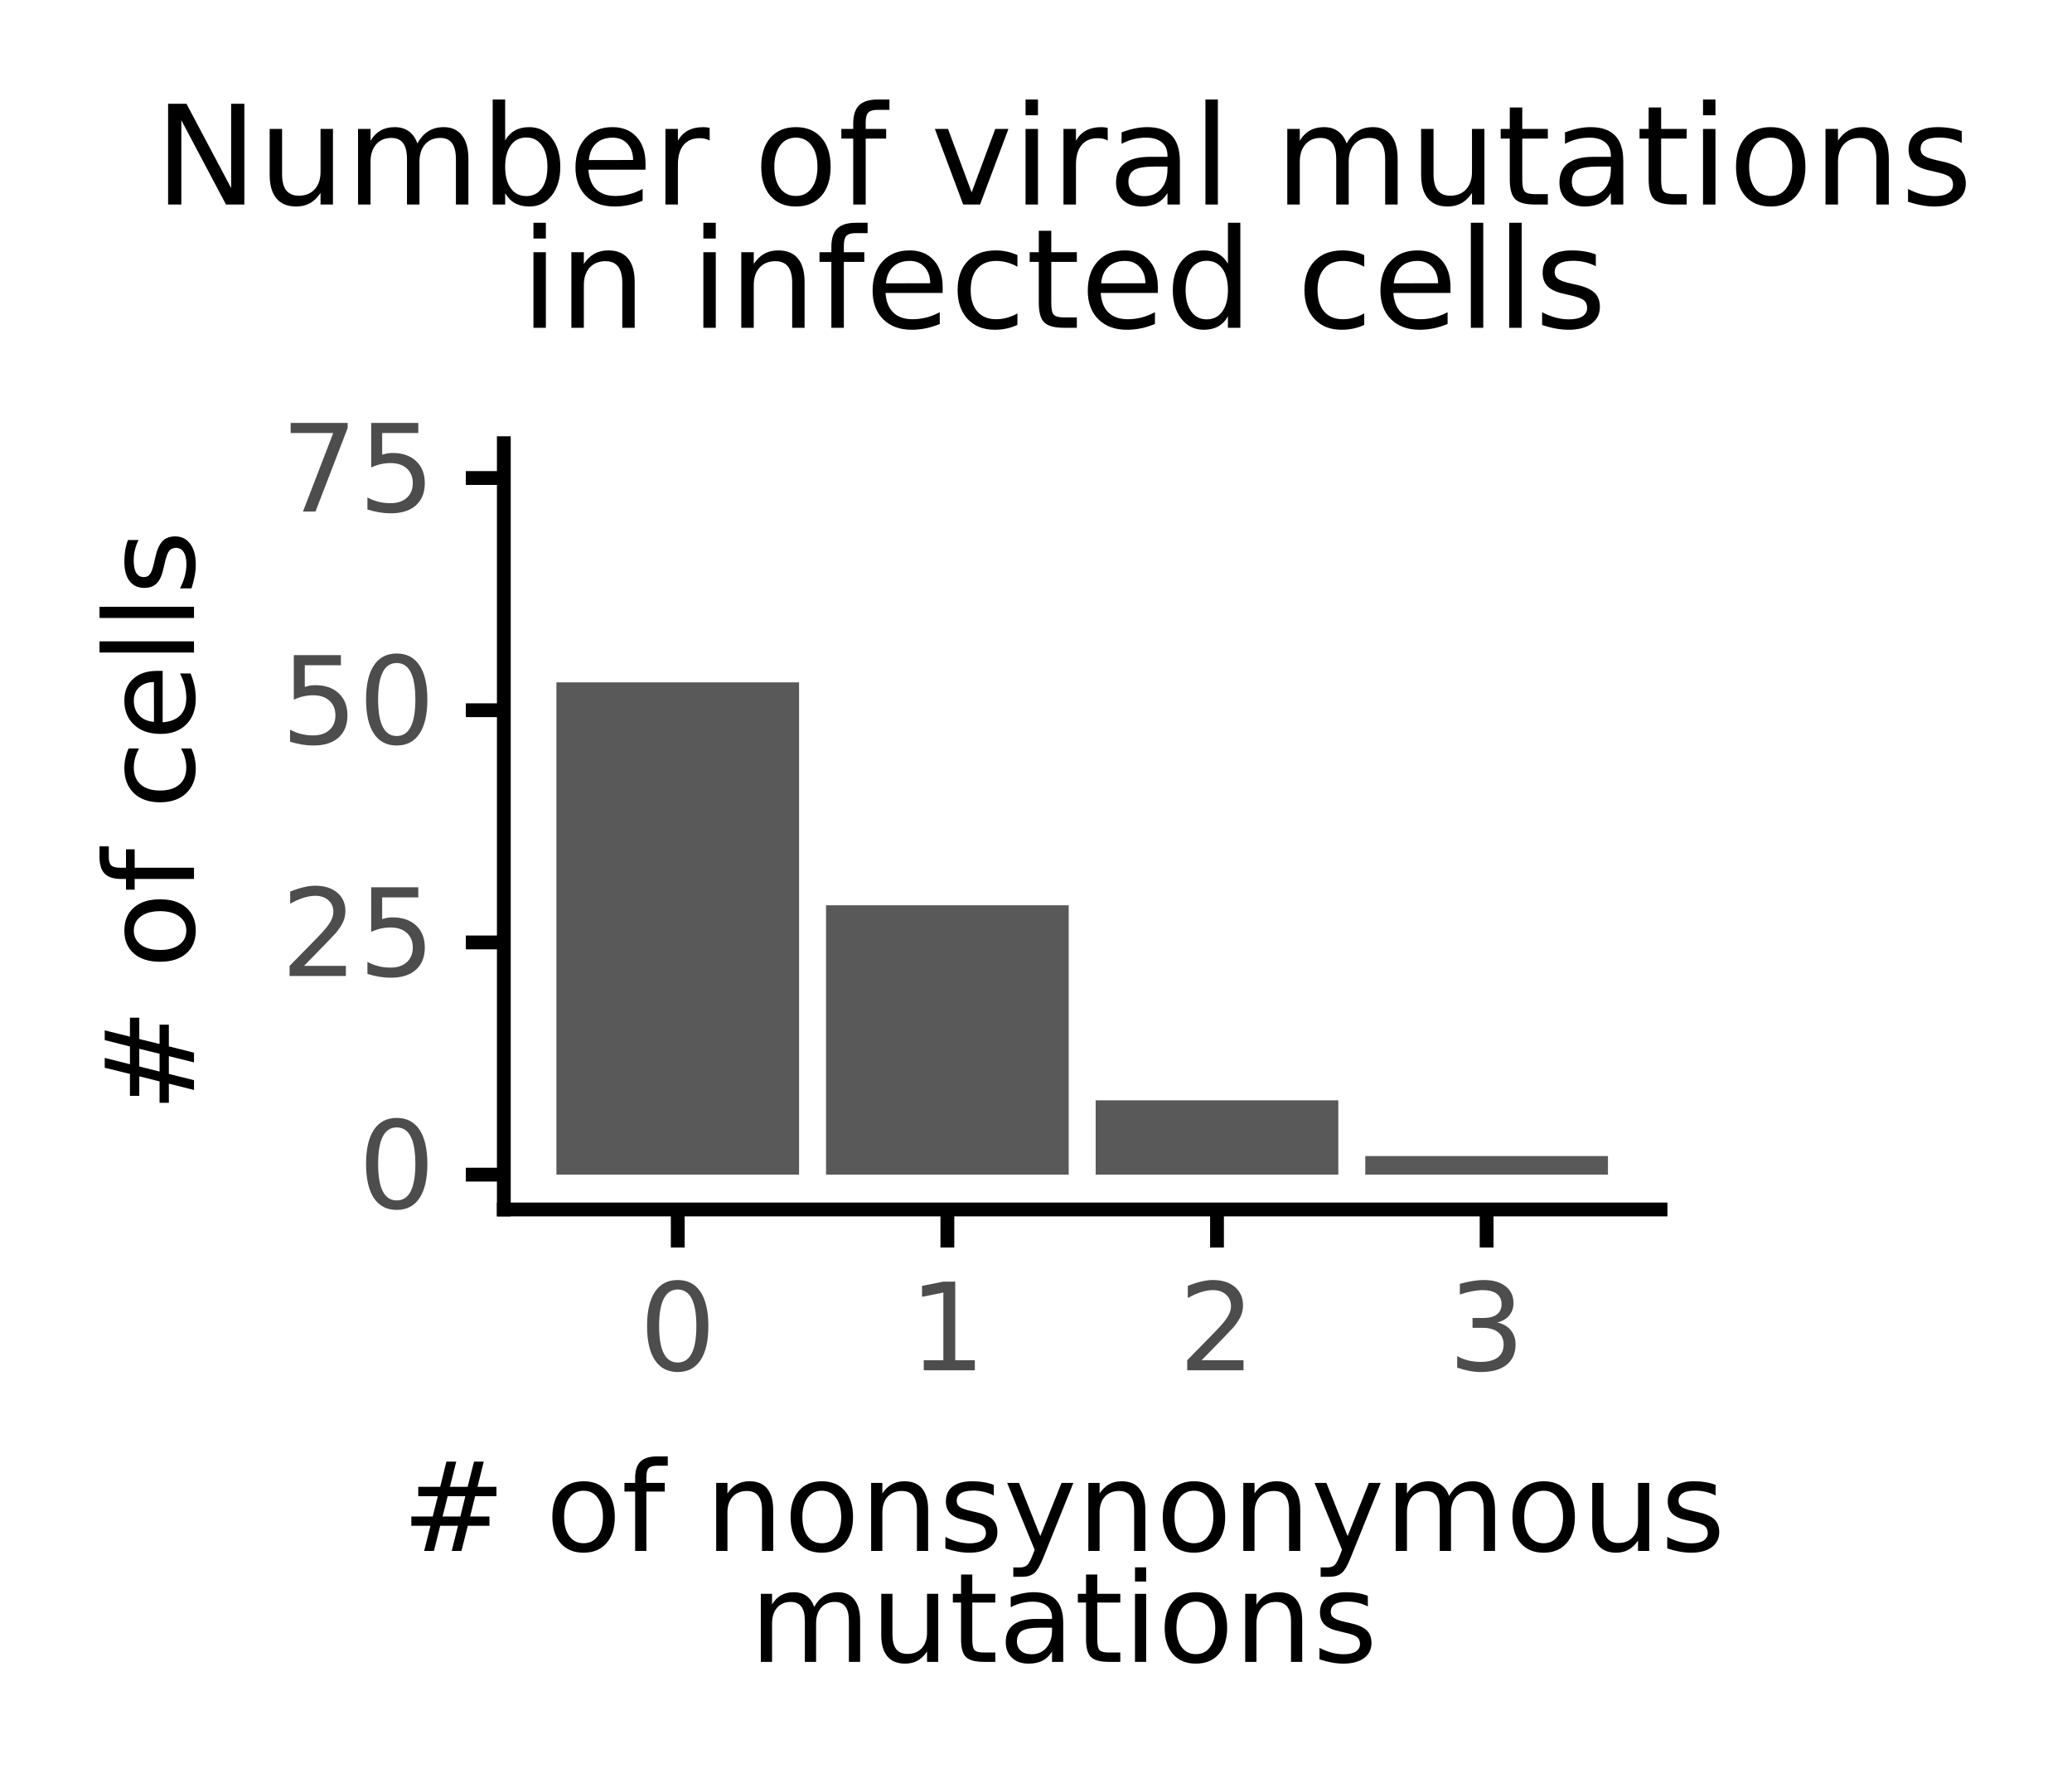
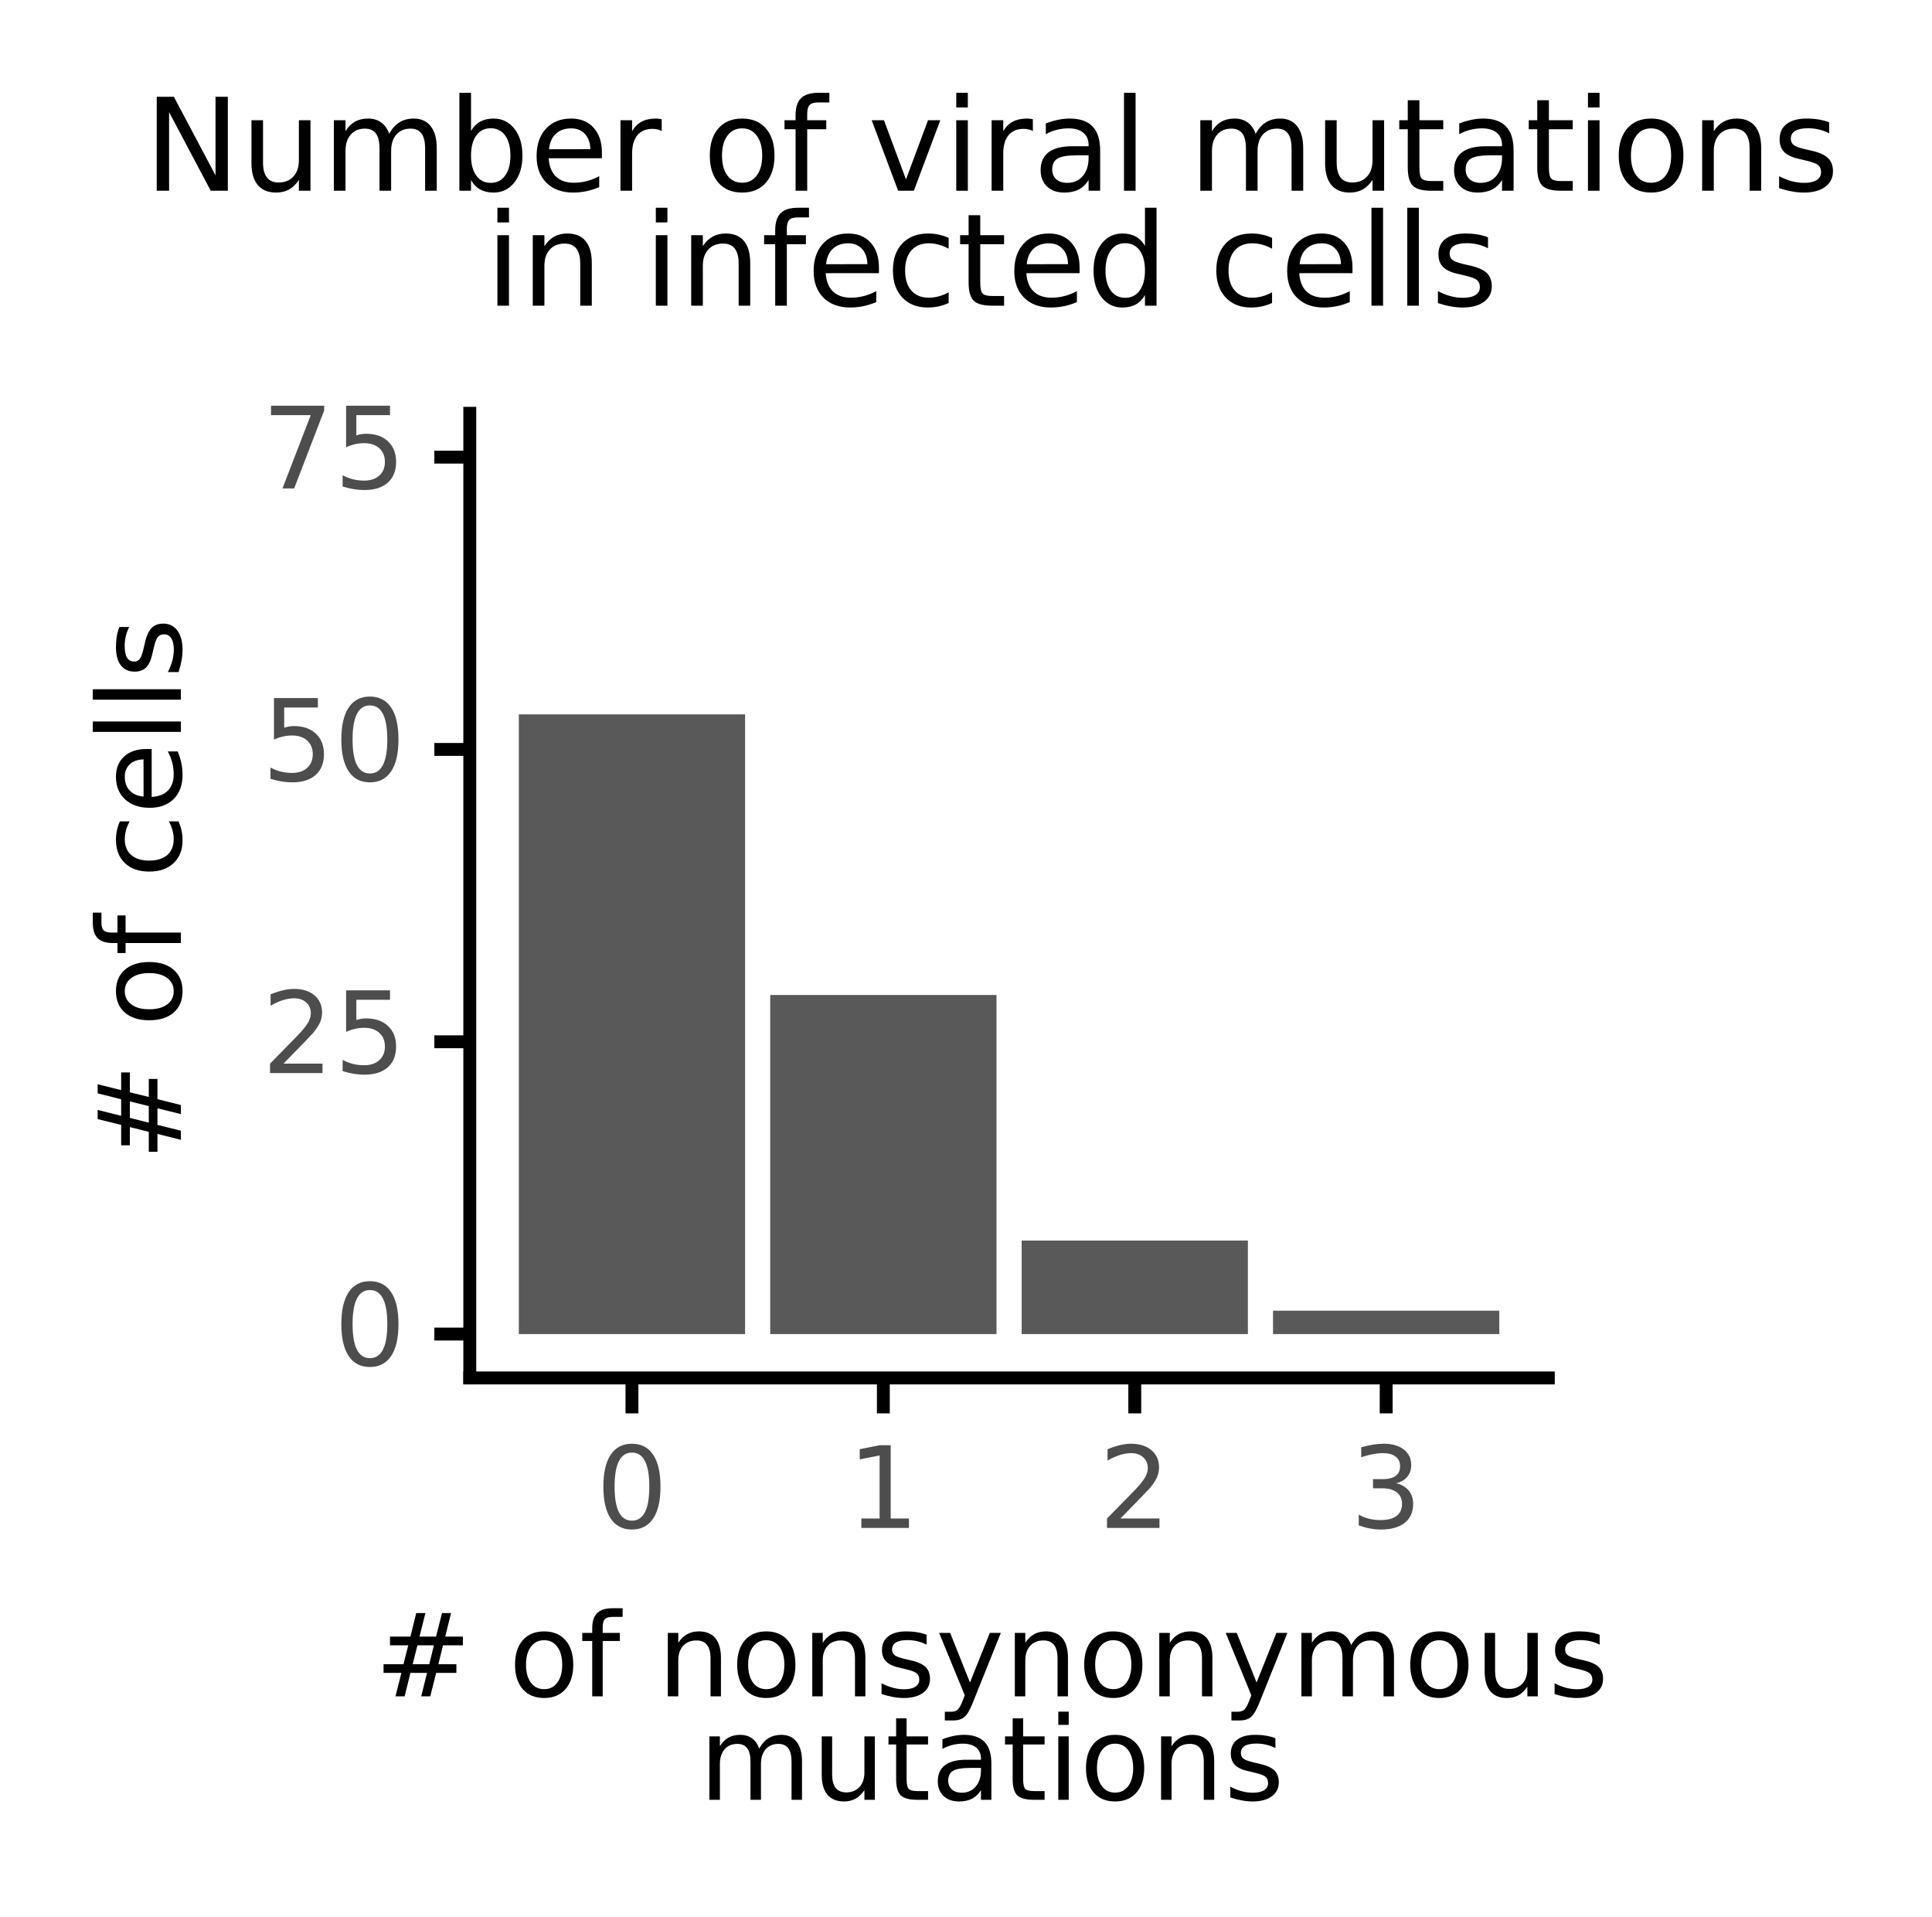
- <svg xmlns="http://www.w3.org/2000/svg" xmlns:xlink="http://www.w3.org/1999/xlink" height="129.308pt" version="1.1" viewBox="0 0 149.933 129.308" width="149.933pt">
+ <svg xmlns="http://www.w3.org/2000/svg" xmlns:xlink="http://www.w3.org/1999/xlink" height="148.712pt" version="1.1" viewBox="0 0 149.933 148.712" width="149.933pt">
  <defs>
    <style type="text/css">*{stroke-linecap:butt;stroke-linejoin:round;}</style>
  </defs>
  <g id="figure_1">
    <g id="patch_1">
-       <path d="M 0 129.308  L 149.933 129.308  L 149.933 0  L 0 0  z " style="fill:#ffffff;stroke:#ffffff;stroke-linejoin:miter;" />
+       <path d="M 0 148.712  L 149.933 148.712  L 149.933 0  L 0 0  z " style="fill:#ffffff;stroke:#ffffff;stroke-linejoin:miter;" />
    </g>
    <g id="axes_1">
      <g id="patch_2">
-         <path d="M 36.458 87.505  L 120.158 87.505  L 120.158 32.065  L 36.458 32.065  z " style="fill:#ffffff;" />
+         <path d="M 36.458 106.909  L 120.158 106.909  L 120.158 32.065  L 36.458 32.065  z " style="fill:#ffffff;" />
      </g>
      <g id="matplotlib.axis_1">
        <g id="xtick_1">
          <g id="line2d_1">
-             <path d="M 49.043 87.505  " style="fill:none;stroke:#333333;stroke-width:1.5;" />
-             <defs>
-               <path d="M 0 0  L 0 2.75  " id="m39baf9f259" style="stroke:#000000;" />
-             </defs>
-             <g>
-               <use style="fill:#333333;stroke:#000000;" x="49.043" xlink:href="#m39baf9f259" y="87.505" />
+             <path d="M 49.043 106.909  " style="fill:none;stroke:#333333;stroke-width:1.5;" />
+             <defs>
+               <path d="M 0 0  L 0 2.75  " id="m73200ae220" style="stroke:#000000;" />
+             </defs>
+             <g>
+               <use style="fill:#333333;stroke:#000000;" x="49.043" xlink:href="#m73200ae220" y="106.909" />
            </g>
          </g>
          <g id="text_1">
-             <g style="fill:#4d4d4d;" transform="translate(46.24308 99.1412)scale(0.088 -0.088)">
+             <g style="fill:#4d4d4d;" transform="translate(46.24308 118.5452)scale(0.088 -0.088)">
              <defs>
                <path d="M 31.781 66.406  Q 24.172 66.406 20.328 58.906  Q 16.5 51.422 16.5 36.375  Q 16.5 21.391 20.328 13.891  Q 24.172 6.391 31.781 6.391  Q 39.453 6.391 43.281 13.891  Q 47.125 21.391 47.125 36.375  Q 47.125 51.422 43.281 58.906  Q 39.453 66.406 31.781 66.406  z M 31.781 74.219  Q 44.047 74.219 50.516 64.516  Q 56.984 54.828 56.984 36.375  Q 56.984 17.969 50.516 8.266  Q 44.047 -1.422 31.781 -1.422  Q 19.531 -1.422 13.062 8.266  Q 6.594 17.969 6.594 36.375  Q 6.594 54.828 13.062 64.516  Q 19.531 74.219 31.781 74.219  z " id="DejaVuSans-48" />
              </defs>
              <use xlink:href="#DejaVuSans-48" />
            </g>
          </g>
        </g>
        <g id="xtick_2">
          <g id="line2d_2">
-             <path d="M 68.553 87.505  " style="fill:none;stroke:#333333;stroke-width:1.5;" />
-             <g>
-               <use style="fill:#333333;stroke:#000000;" x="68.553" xlink:href="#m39baf9f259" y="87.505" />
+             <path d="M 68.553 106.909  " style="fill:none;stroke:#333333;stroke-width:1.5;" />
+             <g>
+               <use style="fill:#333333;stroke:#000000;" x="68.553" xlink:href="#m73200ae220" y="106.909" />
            </g>
          </g>
          <g id="text_2">
-             <g style="fill:#4d4d4d;" transform="translate(65.75357 99.1412)scale(0.088 -0.088)">
+             <g style="fill:#4d4d4d;" transform="translate(65.75357 118.5452)scale(0.088 -0.088)">
              <defs>
                <path d="M 12.406 8.297  L 28.516 8.297  L 28.516 63.922  L 10.984 60.406  L 10.984 69.391  L 28.422 72.906  L 38.281 72.906  L 38.281 8.297  L 54.391 8.297  L 54.391 0  L 12.406 0  z " id="DejaVuSans-49" />
              </defs>
              <use xlink:href="#DejaVuSans-49" />
            </g>
          </g>
        </g>
        <g id="xtick_3">
          <g id="line2d_3">
-             <path d="M 88.064 87.505  " style="fill:none;stroke:#333333;stroke-width:1.5;" />
-             <g>
-               <use style="fill:#333333;stroke:#000000;" x="88.064" xlink:href="#m39baf9f259" y="87.505" />
+             <path d="M 88.064 106.909  " style="fill:none;stroke:#333333;stroke-width:1.5;" />
+             <g>
+               <use style="fill:#333333;stroke:#000000;" x="88.064" xlink:href="#m73200ae220" y="106.909" />
            </g>
          </g>
          <g id="text_3">
-             <g style="fill:#4d4d4d;" transform="translate(85.26406 99.1412)scale(0.088 -0.088)">
+             <g style="fill:#4d4d4d;" transform="translate(85.26406 118.5452)scale(0.088 -0.088)">
              <defs>
                <path d="M 19.188 8.297  L 53.609 8.297  L 53.609 0  L 7.328 0  L 7.328 8.297  Q 12.938 14.109 22.625 23.891  Q 32.328 33.688 34.812 36.531  Q 39.547 41.844 41.422 45.531  Q 43.312 49.219 43.312 52.781  Q 43.312 58.594 39.234 62.25  Q 35.156 65.922 28.609 65.922  Q 23.969 65.922 18.812 64.312  Q 13.672 62.703 7.812 59.422  L 7.812 69.391  Q 13.766 71.781 18.938 73  Q 24.125 74.219 28.422 74.219  Q 39.75 74.219 46.484 68.547  Q 53.219 62.891 53.219 53.422  Q 53.219 48.922 51.531 44.891  Q 49.859 40.875 45.406 35.406  Q 44.188 33.984 37.641 27.219  Q 31.109 20.453 19.188 8.297  z " id="DejaVuSans-50" />
              </defs>
              <use xlink:href="#DejaVuSans-50" />
            </g>
          </g>
        </g>
        <g id="xtick_4">
          <g id="line2d_4">
-             <path d="M 107.574 87.505  " style="fill:none;stroke:#333333;stroke-width:1.5;" />
-             <g>
-               <use style="fill:#333333;stroke:#000000;" x="107.574" xlink:href="#m39baf9f259" y="87.505" />
+             <path d="M 107.574 106.909  " style="fill:none;stroke:#333333;stroke-width:1.5;" />
+             <g>
+               <use style="fill:#333333;stroke:#000000;" x="107.574" xlink:href="#m73200ae220" y="106.909" />
            </g>
          </g>
          <g id="text_4">
-             <g style="fill:#4d4d4d;" transform="translate(104.7745 99.1412)scale(0.088 -0.088)">
+             <g style="fill:#4d4d4d;" transform="translate(104.7745 118.5452)scale(0.088 -0.088)">
              <defs>
                <path d="M 40.578 39.312  Q 47.656 37.797 51.625 33  Q 55.609 28.219 55.609 21.188  Q 55.609 10.406 48.188 4.484  Q 40.766 -1.422 27.094 -1.422  Q 22.516 -1.422 17.656 -0.516  Q 12.797 0.391 7.625 2.203  L 7.625 11.719  Q 11.719 9.328 16.594 8.109  Q 21.484 6.891 26.812 6.891  Q 36.078 6.891 40.938 10.547  Q 45.797 14.203 45.797 21.188  Q 45.797 27.641 41.281 31.266  Q 36.766 34.906 28.719 34.906  L 20.219 34.906  L 20.219 43.016  L 29.109 43.016  Q 36.375 43.016 40.234 45.922  Q 44.094 48.828 44.094 54.297  Q 44.094 59.906 40.109 62.906  Q 36.141 65.922 28.719 65.922  Q 24.656 65.922 20.016 65.031  Q 15.375 64.156 9.812 62.312  L 9.812 71.094  Q 15.438 72.656 20.344 73.438  Q 25.25 74.219 29.594 74.219  Q 40.828 74.219 47.359 69.109  Q 53.906 64.016 53.906 55.328  Q 53.906 49.266 50.438 45.094  Q 46.969 40.922 40.578 39.312  z " id="DejaVuSans-51" />
              </defs>
              <use xlink:href="#DejaVuSans-51" />
            </g>
          </g>
        </g>
        <g id="xtick_5" />
        <g id="xtick_6" />
        <g id="xtick_7" />
        <g id="xtick_8" />
        <g id="xtick_9" />
        <g id="text_5">
-           <g transform="translate(29.07128 112.2099)scale(0.09 -0.09)">
+           <g transform="translate(29.07128 131.6139)scale(0.09 -0.09)">
            <defs>
              <path d="M 51.125 44  L 36.922 44  L 32.812 27.688  L 47.125 27.688  z M 43.797 71.781  L 38.719 51.516  L 52.984 51.516  L 58.109 71.781  L 65.922 71.781  L 60.891 51.516  L 76.125 51.516  L 76.125 44  L 58.984 44  L 54.984 27.688  L 70.516 27.688  L 70.516 20.219  L 53.078 20.219  L 48 0  L 40.188 0  L 45.219 20.219  L 30.906 20.219  L 25.875 0  L 18.016 0  L 23.094 20.219  L 7.719 20.219  L 7.719 27.688  L 24.906 27.688  L 29 44  L 13.281 44  L 13.281 51.516  L 30.906 51.516  L 35.891 71.781  z " id="DejaVuSans-35" />
              <path id="DejaVuSans-32" />
              <path d="M 30.609 48.391  Q 23.391 48.391 19.188 42.75  Q 14.984 37.109 14.984 27.297  Q 14.984 17.484 19.156 11.844  Q 23.344 6.203 30.609 6.203  Q 37.797 6.203 41.984 11.859  Q 46.188 17.531 46.188 27.297  Q 46.188 37.016 41.984 42.703  Q 37.797 48.391 30.609 48.391  z M 30.609 56  Q 42.328 56 49.016 48.375  Q 55.719 40.766 55.719 27.297  Q 55.719 13.875 49.016 6.219  Q 42.328 -1.422 30.609 -1.422  Q 18.844 -1.422 12.172 6.219  Q 5.516 13.875 5.516 27.297  Q 5.516 40.766 12.172 48.375  Q 18.844 56 30.609 56  z " id="DejaVuSans-111" />
              <path d="M 37.109 75.984  L 37.109 68.5  L 28.516 68.5  Q 23.688 68.5 21.797 66.547  Q 19.922 64.594 19.922 59.516  L 19.922 54.688  L 34.719 54.688  L 34.719 47.703  L 19.922 47.703  L 19.922 0  L 10.891 0  L 10.891 47.703  L 2.297 47.703  L 2.297 54.688  L 10.891 54.688  L 10.891 58.5  Q 10.891 67.625 15.141 71.797  Q 19.391 75.984 28.609 75.984  z " id="DejaVuSans-102" />
              <path d="M 54.891 33.016  L 54.891 0  L 45.906 0  L 45.906 32.719  Q 45.906 40.484 42.875 44.328  Q 39.844 48.188 33.797 48.188  Q 26.516 48.188 22.312 43.547  Q 18.109 38.922 18.109 30.906  L 18.109 0  L 9.078 0  L 9.078 54.688  L 18.109 54.688  L 18.109 46.188  Q 21.344 51.125 25.703 53.562  Q 30.078 56 35.797 56  Q 45.219 56 50.047 50.172  Q 54.891 44.344 54.891 33.016  z " id="DejaVuSans-110" />
              <path d="M 44.281 53.078  L 44.281 44.578  Q 40.484 46.531 36.375 47.5  Q 32.281 48.484 27.875 48.484  Q 21.188 48.484 17.844 46.438  Q 14.5 44.391 14.5 40.281  Q 14.5 37.156 16.891 35.375  Q 19.281 33.594 26.516 31.984  L 29.594 31.297  Q 39.156 29.25 43.188 25.516  Q 47.219 21.781 47.219 15.094  Q 47.219 7.469 41.188 3.016  Q 35.156 -1.422 24.609 -1.422  Q 20.219 -1.422 15.453 -0.562  Q 10.688 0.297 5.422 2  L 5.422 11.281  Q 10.406 8.688 15.234 7.391  Q 20.062 6.109 24.812 6.109  Q 31.156 6.109 34.562 8.281  Q 37.984 10.453 37.984 14.406  Q 37.984 18.062 35.516 20.016  Q 33.062 21.969 24.703 23.781  L 21.578 24.516  Q 13.234 26.266 9.516 29.906  Q 5.812 33.547 5.812 39.891  Q 5.812 47.609 11.281 51.797  Q 16.75 56 26.812 56  Q 31.781 56 36.172 55.266  Q 40.578 54.547 44.281 53.078  z " id="DejaVuSans-115" />
              <path d="M 32.172 -5.078  Q 28.375 -14.844 24.75 -17.812  Q 21.141 -20.797 15.094 -20.797  L 7.906 -20.797  L 7.906 -13.281  L 13.188 -13.281  Q 16.891 -13.281 18.938 -11.516  Q 21 -9.766 23.484 -3.219  L 25.094 0.875  L 2.984 54.688  L 12.5 54.688  L 29.594 11.922  L 46.688 54.688  L 56.203 54.688  z " id="DejaVuSans-121" />
              <path d="M 52 44.188  Q 55.375 50.25 60.062 53.125  Q 64.75 56 71.094 56  Q 79.641 56 84.281 50.016  Q 88.922 44.047 88.922 33.016  L 88.922 0  L 79.891 0  L 79.891 32.719  Q 79.891 40.578 77.094 44.375  Q 74.312 48.188 68.609 48.188  Q 61.625 48.188 57.562 43.547  Q 53.516 38.922 53.516 30.906  L 53.516 0  L 44.484 0  L 44.484 32.719  Q 44.484 40.625 41.703 44.406  Q 38.922 48.188 33.109 48.188  Q 26.219 48.188 22.156 43.531  Q 18.109 38.875 18.109 30.906  L 18.109 0  L 9.078 0  L 9.078 54.688  L 18.109 54.688  L 18.109 46.188  Q 21.188 51.219 25.484 53.609  Q 29.781 56 35.688 56  Q 41.656 56 45.828 52.969  Q 50 49.953 52 44.188  z " id="DejaVuSans-109" />
              <path d="M 8.5 21.578  L 8.5 54.688  L 17.484 54.688  L 17.484 21.922  Q 17.484 14.156 20.5 10.266  Q 23.531 6.391 29.594 6.391  Q 36.859 6.391 41.078 11.031  Q 45.312 15.672 45.312 23.688  L 45.312 54.688  L 54.297 54.688  L 54.297 0  L 45.312 0  L 45.312 8.406  Q 42.047 3.422 37.719 1  Q 33.406 -1.422 27.688 -1.422  Q 18.266 -1.422 13.375 4.438  Q 8.5 10.297 8.5 21.578  z M 31.109 56  z " id="DejaVuSans-117" />
            </defs>
            <use xlink:href="#DejaVuSans-35" />
            <use x="83.789" xlink:href="#DejaVuSans-32" />
            <use x="115.576" xlink:href="#DejaVuSans-111" />
            <use x="176.758" xlink:href="#DejaVuSans-102" />
            <use x="211.963" xlink:href="#DejaVuSans-32" />
            <use x="243.75" xlink:href="#DejaVuSans-110" />
            <use x="307.129" xlink:href="#DejaVuSans-111" />
            <use x="368.311" xlink:href="#DejaVuSans-110" />
            <use x="431.689" xlink:href="#DejaVuSans-115" />
            <use x="483.789" xlink:href="#DejaVuSans-121" />
            <use x="542.969" xlink:href="#DejaVuSans-110" />
            <use x="606.348" xlink:href="#DejaVuSans-111" />
            <use x="667.529" xlink:href="#DejaVuSans-110" />
            <use x="730.908" xlink:href="#DejaVuSans-121" />
            <use x="790.088" xlink:href="#DejaVuSans-109" />
            <use x="887.5" xlink:href="#DejaVuSans-111" />
            <use x="948.682" xlink:href="#DejaVuSans-117" />
            <use x="1012.061" xlink:href="#DejaVuSans-115" />
          </g>
-           <g transform="translate(54.23753 120.2364)scale(0.09 -0.09)">
+           <g transform="translate(54.23753 139.6404)scale(0.09 -0.09)">
            <defs>
              <path d="M 18.312 70.219  L 18.312 54.688  L 36.812 54.688  L 36.812 47.703  L 18.312 47.703  L 18.312 18.016  Q 18.312 11.328 20.141 9.422  Q 21.969 7.516 27.594 7.516  L 36.812 7.516  L 36.812 0  L 27.594 0  Q 17.188 0 13.234 3.875  Q 9.281 7.766 9.281 18.016  L 9.281 47.703  L 2.688 47.703  L 2.688 54.688  L 9.281 54.688  L 9.281 70.219  z " id="DejaVuSans-116" />
              <path d="M 34.281 27.484  Q 23.391 27.484 19.188 25  Q 14.984 22.516 14.984 16.5  Q 14.984 11.719 18.141 8.906  Q 21.297 6.109 26.703 6.109  Q 34.188 6.109 38.703 11.406  Q 43.219 16.703 43.219 25.484  L 43.219 27.484  z M 52.203 31.203  L 52.203 0  L 43.219 0  L 43.219 8.297  Q 40.141 3.328 35.547 0.953  Q 30.953 -1.422 24.312 -1.422  Q 15.922 -1.422 10.953 3.297  Q 6 8.016 6 15.922  Q 6 25.141 12.172 29.828  Q 18.359 34.516 30.609 34.516  L 43.219 34.516  L 43.219 35.406  Q 43.219 41.609 39.141 45  Q 35.062 48.391 27.688 48.391  Q 23 48.391 18.547 47.266  Q 14.109 46.141 10.016 43.891  L 10.016 52.203  Q 14.938 54.109 19.578 55.047  Q 24.219 56 28.609 56  Q 40.484 56 46.344 49.844  Q 52.203 43.703 52.203 31.203  z " id="DejaVuSans-97" />
              <path d="M 9.422 54.688  L 18.406 54.688  L 18.406 0  L 9.422 0  z M 9.422 75.984  L 18.406 75.984  L 18.406 64.594  L 9.422 64.594  z " id="DejaVuSans-105" />
            </defs>
            <use xlink:href="#DejaVuSans-109" />
            <use x="97.412" xlink:href="#DejaVuSans-117" />
            <use x="160.791" xlink:href="#DejaVuSans-116" />
            <use x="200" xlink:href="#DejaVuSans-97" />
            <use x="261.279" xlink:href="#DejaVuSans-116" />
            <use x="300.488" xlink:href="#DejaVuSans-105" />
            <use x="328.271" xlink:href="#DejaVuSans-111" />
            <use x="389.453" xlink:href="#DejaVuSans-110" />
            <use x="452.832" xlink:href="#DejaVuSans-115" />
          </g>
        </g>
      </g>
      <g id="matplotlib.axis_2">
        <g id="ytick_1">
          <g id="line2d_5">
-             <path d="M 36.458 84.985  " style="fill:none;stroke:#333333;stroke-width:1.5;" />
-             <defs>
-               <path d="M 0 0  L -2.75 0  " id="ma2f01174d2" style="stroke:#000000;" />
-             </defs>
-             <g>
-               <use style="fill:#333333;stroke:#000000;" x="36.458" xlink:href="#ma2f01174d2" y="84.985" />
+             <path d="M 36.458 103.507  " style="fill:none;stroke:#333333;stroke-width:1.5;" />
+             <defs>
+               <path d="M 0 0  L -2.75 0  " id="mdf507d096b" style="stroke:#000000;" />
+             </defs>
+             <g>
+               <use style="fill:#333333;stroke:#000000;" x="36.458" xlink:href="#mdf507d096b" y="103.507" />
            </g>
          </g>
          <g id="text_6">
-             <g style="fill:#4d4d4d;" transform="translate(25.90931 87.41283)scale(0.088 -0.088)">
+             <g style="fill:#4d4d4d;" transform="translate(25.90931 105.9348)scale(0.088 -0.088)">
              <use xlink:href="#DejaVuSans-48" />
            </g>
          </g>
        </g>
        <g id="ytick_2">
          <g id="line2d_6">
-             <path d="M 36.458 68.185  " style="fill:none;stroke:#333333;stroke-width:1.5;" />
-             <g>
-               <use style="fill:#333333;stroke:#000000;" x="36.458" xlink:href="#ma2f01174d2" y="68.185" />
+             <path d="M 36.458 80.827  " style="fill:none;stroke:#333333;stroke-width:1.5;" />
+             <g>
+               <use style="fill:#333333;stroke:#000000;" x="36.458" xlink:href="#mdf507d096b" y="80.827" />
            </g>
          </g>
          <g id="text_7">
-             <g style="fill:#4d4d4d;" transform="translate(20.31031 70.61283)scale(0.088 -0.088)">
+             <g style="fill:#4d4d4d;" transform="translate(20.31031 83.25483)scale(0.088 -0.088)">
              <defs>
                <path d="M 10.797 72.906  L 49.516 72.906  L 49.516 64.594  L 19.828 64.594  L 19.828 46.734  Q 21.969 47.469 24.109 47.828  Q 26.266 48.188 28.422 48.188  Q 40.625 48.188 47.75 41.5  Q 54.891 34.812 54.891 23.391  Q 54.891 11.625 47.562 5.094  Q 40.234 -1.422 26.906 -1.422  Q 22.312 -1.422 17.547 -0.641  Q 12.797 0.141 7.719 1.703  L 7.719 11.625  Q 12.109 9.234 16.797 8.062  Q 21.484 6.891 26.703 6.891  Q 35.156 6.891 40.078 11.328  Q 45.016 15.766 45.016 23.391  Q 45.016 31 40.078 35.438  Q 35.156 39.891 26.703 39.891  Q 22.75 39.891 18.812 39.016  Q 14.891 38.141 10.797 36.281  z " id="DejaVuSans-53" />
              </defs>
              <use xlink:href="#DejaVuSans-50" />
              <use x="63.623" xlink:href="#DejaVuSans-53" />
            </g>
          </g>
        </g>
        <g id="ytick_3">
          <g id="line2d_7">
-             <path d="M 36.458 51.385  " style="fill:none;stroke:#333333;stroke-width:1.5;" />
-             <g>
-               <use style="fill:#333333;stroke:#000000;" x="36.458" xlink:href="#ma2f01174d2" y="51.385" />
+             <path d="M 36.458 58.147  " style="fill:none;stroke:#333333;stroke-width:1.5;" />
+             <g>
+               <use style="fill:#333333;stroke:#000000;" x="36.458" xlink:href="#mdf507d096b" y="58.147" />
            </g>
          </g>
          <g id="text_8">
-             <g style="fill:#4d4d4d;" transform="translate(20.31031 53.81283)scale(0.088 -0.088)">
+             <g style="fill:#4d4d4d;" transform="translate(20.31031 60.57483)scale(0.088 -0.088)">
              <use xlink:href="#DejaVuSans-53" />
              <use x="63.623" xlink:href="#DejaVuSans-48" />
            </g>
          </g>
        </g>
        <g id="ytick_4">
          <g id="line2d_8">
-             <path d="M 36.458 34.585  " style="fill:none;stroke:#333333;stroke-width:1.5;" />
-             <g>
-               <use style="fill:#333333;stroke:#000000;" x="36.458" xlink:href="#ma2f01174d2" y="34.585" />
+             <path d="M 36.458 35.467  " style="fill:none;stroke:#333333;stroke-width:1.5;" />
+             <g>
+               <use style="fill:#333333;stroke:#000000;" x="36.458" xlink:href="#mdf507d096b" y="35.467" />
            </g>
          </g>
          <g id="text_9">
-             <g style="fill:#4d4d4d;" transform="translate(20.31031 37.01283)scale(0.088 -0.088)">
+             <g style="fill:#4d4d4d;" transform="translate(20.31031 37.89483)scale(0.088 -0.088)">
              <defs>
                <path d="M 8.203 72.906  L 55.078 72.906  L 55.078 68.703  L 28.609 0  L 18.312 0  L 43.219 64.594  L 8.203 64.594  z " id="DejaVuSans-55" />
              </defs>
              <use xlink:href="#DejaVuSans-55" />
              <use x="63.623" xlink:href="#DejaVuSans-53" />
            </g>
          </g>
        </g>
        <g id="ytick_5" />
        <g id="ytick_6" />
        <g id="ytick_7" />
        <g id="text_10">
-           <g transform="translate(14.03859 80.48106)rotate(-90)scale(0.09 -0.09)">
+           <g transform="translate(14.03859 90.05706)rotate(-90)scale(0.09 -0.09)">
            <defs>
              <path d="M 48.781 52.594  L 48.781 44.188  Q 44.969 46.297 41.141 47.344  Q 37.312 48.391 33.406 48.391  Q 24.656 48.391 19.812 42.844  Q 14.984 37.312 14.984 27.297  Q 14.984 17.281 19.812 11.734  Q 24.656 6.203 33.406 6.203  Q 37.312 6.203 41.141 7.25  Q 44.969 8.297 48.781 10.406  L 48.781 2.094  Q 45.016 0.344 40.984 -0.531  Q 36.969 -1.422 32.422 -1.422  Q 20.062 -1.422 12.781 6.344  Q 5.516 14.109 5.516 27.297  Q 5.516 40.672 12.859 48.328  Q 20.219 56 33.016 56  Q 37.156 56 41.109 55.141  Q 45.062 54.297 48.781 52.594  z " id="DejaVuSans-99" />
              <path d="M 56.203 29.594  L 56.203 25.203  L 14.891 25.203  Q 15.484 15.922 20.484 11.062  Q 25.484 6.203 34.422 6.203  Q 39.594 6.203 44.453 7.469  Q 49.312 8.734 54.109 11.281  L 54.109 2.781  Q 49.266 0.734 44.188 -0.344  Q 39.109 -1.422 33.891 -1.422  Q 20.797 -1.422 13.156 6.188  Q 5.516 13.812 5.516 26.812  Q 5.516 40.234 12.766 48.109  Q 20.016 56 32.328 56  Q 43.359 56 49.781 48.891  Q 56.203 41.797 56.203 29.594  z M 47.219 32.234  Q 47.125 39.594 43.094 43.984  Q 39.062 48.391 32.422 48.391  Q 24.906 48.391 20.391 44.141  Q 15.875 39.891 15.188 32.172  z " id="DejaVuSans-101" />
              <path d="M 9.422 75.984  L 18.406 75.984  L 18.406 0  L 9.422 0  z " id="DejaVuSans-108" />
            </defs>
            <use xlink:href="#DejaVuSans-35" />
            <use x="83.789" xlink:href="#DejaVuSans-32" />
            <use x="115.576" xlink:href="#DejaVuSans-111" />
            <use x="176.758" xlink:href="#DejaVuSans-102" />
            <use x="211.963" xlink:href="#DejaVuSans-32" />
            <use x="243.75" xlink:href="#DejaVuSans-99" />
            <use x="298.73" xlink:href="#DejaVuSans-101" />
            <use x="360.254" xlink:href="#DejaVuSans-108" />
            <use x="388.037" xlink:href="#DejaVuSans-108" />
            <use x="415.82" xlink:href="#DejaVuSans-115" />
          </g>
        </g>
      </g>
      <g id="PolyCollection_1">
-         <path clip-path="url(#p0fed414495)" d="M 40.263 84.985  L 40.263 49.369  L 57.822 49.369  L 57.822 84.985  z " style="fill:#595959;" />
-         <path clip-path="url(#p0fed414495)" d="M 59.773 84.985  L 59.773 65.497  L 77.333 65.497  L 77.333 84.985  z " style="fill:#595959;" />
-         <path clip-path="url(#p0fed414495)" d="M 79.284 84.985  L 79.284 79.609  L 96.843 79.609  L 96.843 84.985  z " style="fill:#595959;" />
-         <path clip-path="url(#p0fed414495)" d="M 98.794 84.985  L 98.794 83.641  L 116.354 83.641  L 116.354 84.985  z " style="fill:#595959;" />
+         <path clip-path="url(#pfa7000e122)" d="M 40.263 103.507  L 40.263 55.425  L 57.822 55.425  L 57.822 103.507  z " style="fill:#595959;" />
+         <path clip-path="url(#pfa7000e122)" d="M 59.773 103.507  L 59.773 77.198  L 77.333 77.198  L 77.333 103.507  z " style="fill:#595959;" />
+         <path clip-path="url(#pfa7000e122)" d="M 79.284 103.507  L 79.284 96.249  L 96.843 96.249  L 96.843 103.507  z " style="fill:#595959;" />
+         <path clip-path="url(#pfa7000e122)" d="M 98.794 103.507  L 98.794 101.692  L 116.354 101.692  L 116.354 103.507  z " style="fill:#595959;" />
      </g>
      <g id="patch_3">
-         <path d="M 36.458 87.505  L 36.458 32.065  " style="fill:none;stroke:#000000;stroke-linecap:square;stroke-linejoin:miter;" />
+         <path d="M 36.458 106.909  L 36.458 32.065  " style="fill:none;stroke:#000000;stroke-linecap:square;stroke-linejoin:miter;" />
      </g>
      <g id="patch_4">
-         <path d="M 36.458 87.505  L 120.158 87.505  " style="fill:none;stroke:#000000;stroke-linecap:square;stroke-linejoin:miter;" />
+         <path d="M 36.458 106.909  L 120.158 106.909  " style="fill:none;stroke:#000000;stroke-linecap:square;stroke-linejoin:miter;" />
      </g>
    </g>
    <g id="text_11">
      <g transform="translate(11.18331 14.79844)scale(0.1 -0.1)">
        <defs>
          <path d="M 9.812 72.906  L 23.094 72.906  L 55.422 11.922  L 55.422 72.906  L 64.984 72.906  L 64.984 0  L 51.703 0  L 19.391 60.984  L 19.391 0  L 9.812 0  z " id="DejaVuSans-78" />
          <path d="M 48.688 27.297  Q 48.688 37.203 44.609 42.844  Q 40.531 48.484 33.406 48.484  Q 26.266 48.484 22.188 42.844  Q 18.109 37.203 18.109 27.297  Q 18.109 17.391 22.188 11.75  Q 26.266 6.109 33.406 6.109  Q 40.531 6.109 44.609 11.75  Q 48.688 17.391 48.688 27.297  z M 18.109 46.391  Q 20.953 51.266 25.266 53.625  Q 29.594 56 35.594 56  Q 45.562 56 51.781 48.094  Q 58.016 40.188 58.016 27.297  Q 58.016 14.406 51.781 6.484  Q 45.562 -1.422 35.594 -1.422  Q 29.594 -1.422 25.266 0.953  Q 20.953 3.328 18.109 8.203  L 18.109 0  L 9.078 0  L 9.078 75.984  L 18.109 75.984  z " id="DejaVuSans-98" />
          <path d="M 41.109 46.297  Q 39.594 47.172 37.812 47.578  Q 36.031 48 33.891 48  Q 26.266 48 22.188 43.047  Q 18.109 38.094 18.109 28.812  L 18.109 0  L 9.078 0  L 9.078 54.688  L 18.109 54.688  L 18.109 46.188  Q 20.953 51.172 25.484 53.578  Q 30.031 56 36.531 56  Q 37.453 56 38.578 55.875  Q 39.703 55.766 41.062 55.516  z " id="DejaVuSans-114" />
          <path d="M 2.984 54.688  L 12.5 54.688  L 29.594 8.797  L 46.688 54.688  L 56.203 54.688  L 35.688 0  L 23.484 0  z " id="DejaVuSans-118" />
        </defs>
        <use xlink:href="#DejaVuSans-78" />
        <use x="74.805" xlink:href="#DejaVuSans-117" />
        <use x="138.184" xlink:href="#DejaVuSans-109" />
        <use x="235.596" xlink:href="#DejaVuSans-98" />
        <use x="299.072" xlink:href="#DejaVuSans-101" />
        <use x="360.596" xlink:href="#DejaVuSans-114" />
        <use x="401.709" xlink:href="#DejaVuSans-32" />
        <use x="433.496" xlink:href="#DejaVuSans-111" />
        <use x="494.678" xlink:href="#DejaVuSans-102" />
        <use x="529.883" xlink:href="#DejaVuSans-32" />
        <use x="561.67" xlink:href="#DejaVuSans-118" />
        <use x="620.85" xlink:href="#DejaVuSans-105" />
        <use x="648.633" xlink:href="#DejaVuSans-114" />
        <use x="689.746" xlink:href="#DejaVuSans-97" />
        <use x="751.025" xlink:href="#DejaVuSans-108" />
        <use x="778.809" xlink:href="#DejaVuSans-32" />
        <use x="810.596" xlink:href="#DejaVuSans-109" />
        <use x="908.008" xlink:href="#DejaVuSans-117" />
        <use x="971.387" xlink:href="#DejaVuSans-116" />
        <use x="1010.596" xlink:href="#DejaVuSans-97" />
        <use x="1071.875" xlink:href="#DejaVuSans-116" />
        <use x="1111.084" xlink:href="#DejaVuSans-105" />
        <use x="1138.867" xlink:href="#DejaVuSans-111" />
        <use x="1200.049" xlink:href="#DejaVuSans-110" />
        <use x="1263.428" xlink:href="#DejaVuSans-115" />
      </g>
      <g transform="translate(37.65909 23.71672)scale(0.1 -0.1)">
        <defs>
          <path d="M 45.406 46.391  L 45.406 75.984  L 54.391 75.984  L 54.391 0  L 45.406 0  L 45.406 8.203  Q 42.578 3.328 38.25 0.953  Q 33.938 -1.422 27.875 -1.422  Q 17.969 -1.422 11.734 6.484  Q 5.516 14.406 5.516 27.297  Q 5.516 40.188 11.734 48.094  Q 17.969 56 27.875 56  Q 33.938 56 38.25 53.625  Q 42.578 51.266 45.406 46.391  z M 14.797 27.297  Q 14.797 17.391 18.875 11.75  Q 22.953 6.109 30.078 6.109  Q 37.203 6.109 41.297 11.75  Q 45.406 17.391 45.406 27.297  Q 45.406 37.203 41.297 42.844  Q 37.203 48.484 30.078 48.484  Q 22.953 48.484 18.875 42.844  Q 14.797 37.203 14.797 27.297  z " id="DejaVuSans-100" />
        </defs>
        <use xlink:href="#DejaVuSans-105" />
        <use x="27.783" xlink:href="#DejaVuSans-110" />
        <use x="91.162" xlink:href="#DejaVuSans-32" />
        <use x="122.949" xlink:href="#DejaVuSans-105" />
        <use x="150.732" xlink:href="#DejaVuSans-110" />
        <use x="214.111" xlink:href="#DejaVuSans-102" />
        <use x="249.316" xlink:href="#DejaVuSans-101" />
        <use x="310.84" xlink:href="#DejaVuSans-99" />
        <use x="365.82" xlink:href="#DejaVuSans-116" />
        <use x="405.029" xlink:href="#DejaVuSans-101" />
        <use x="466.553" xlink:href="#DejaVuSans-100" />
        <use x="530.029" xlink:href="#DejaVuSans-32" />
        <use x="561.816" xlink:href="#DejaVuSans-99" />
        <use x="616.797" xlink:href="#DejaVuSans-101" />
        <use x="678.32" xlink:href="#DejaVuSans-108" />
        <use x="706.104" xlink:href="#DejaVuSans-108" />
        <use x="733.887" xlink:href="#DejaVuSans-115" />
      </g>
    </g>
  </g>
  <defs>
-     <clipPath id="p0fed414495">
-       <rect height="55.44" width="83.7" x="36.458" y="32.065" />
+     <clipPath id="pfa7000e122">
+       <rect height="74.844" width="83.7" x="36.458" y="32.065" />
    </clipPath>
  </defs>
</svg>
